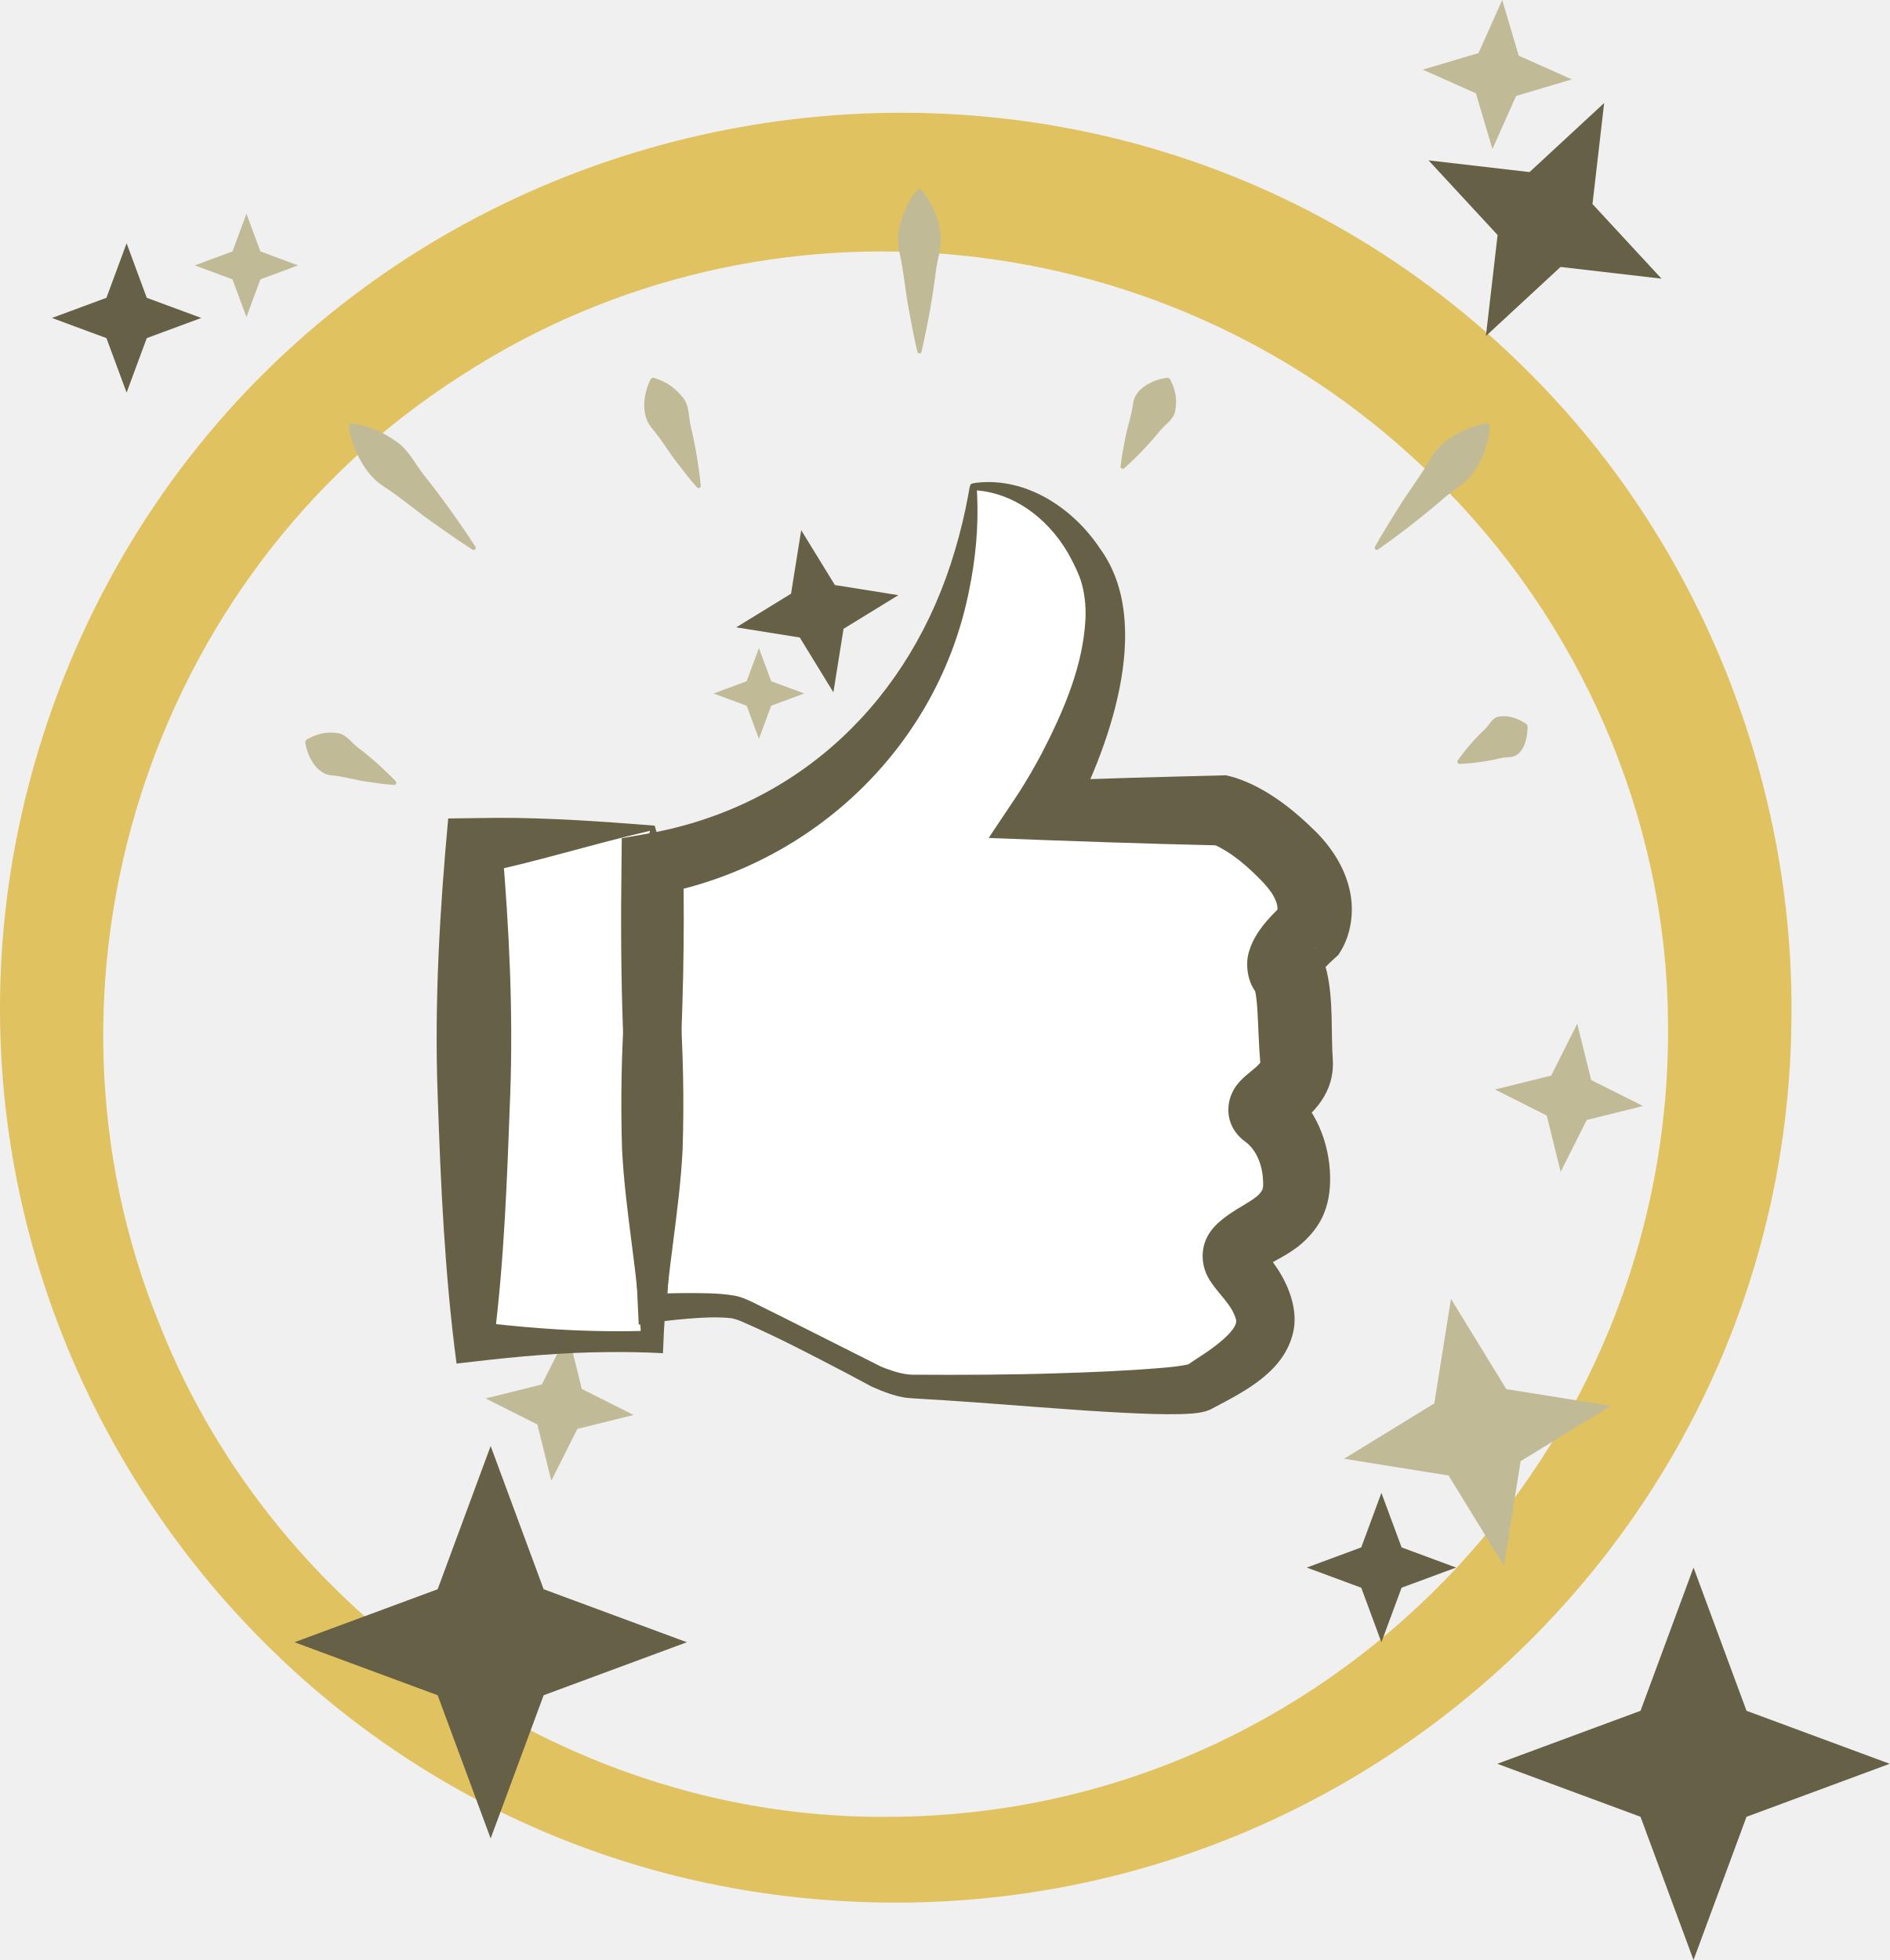
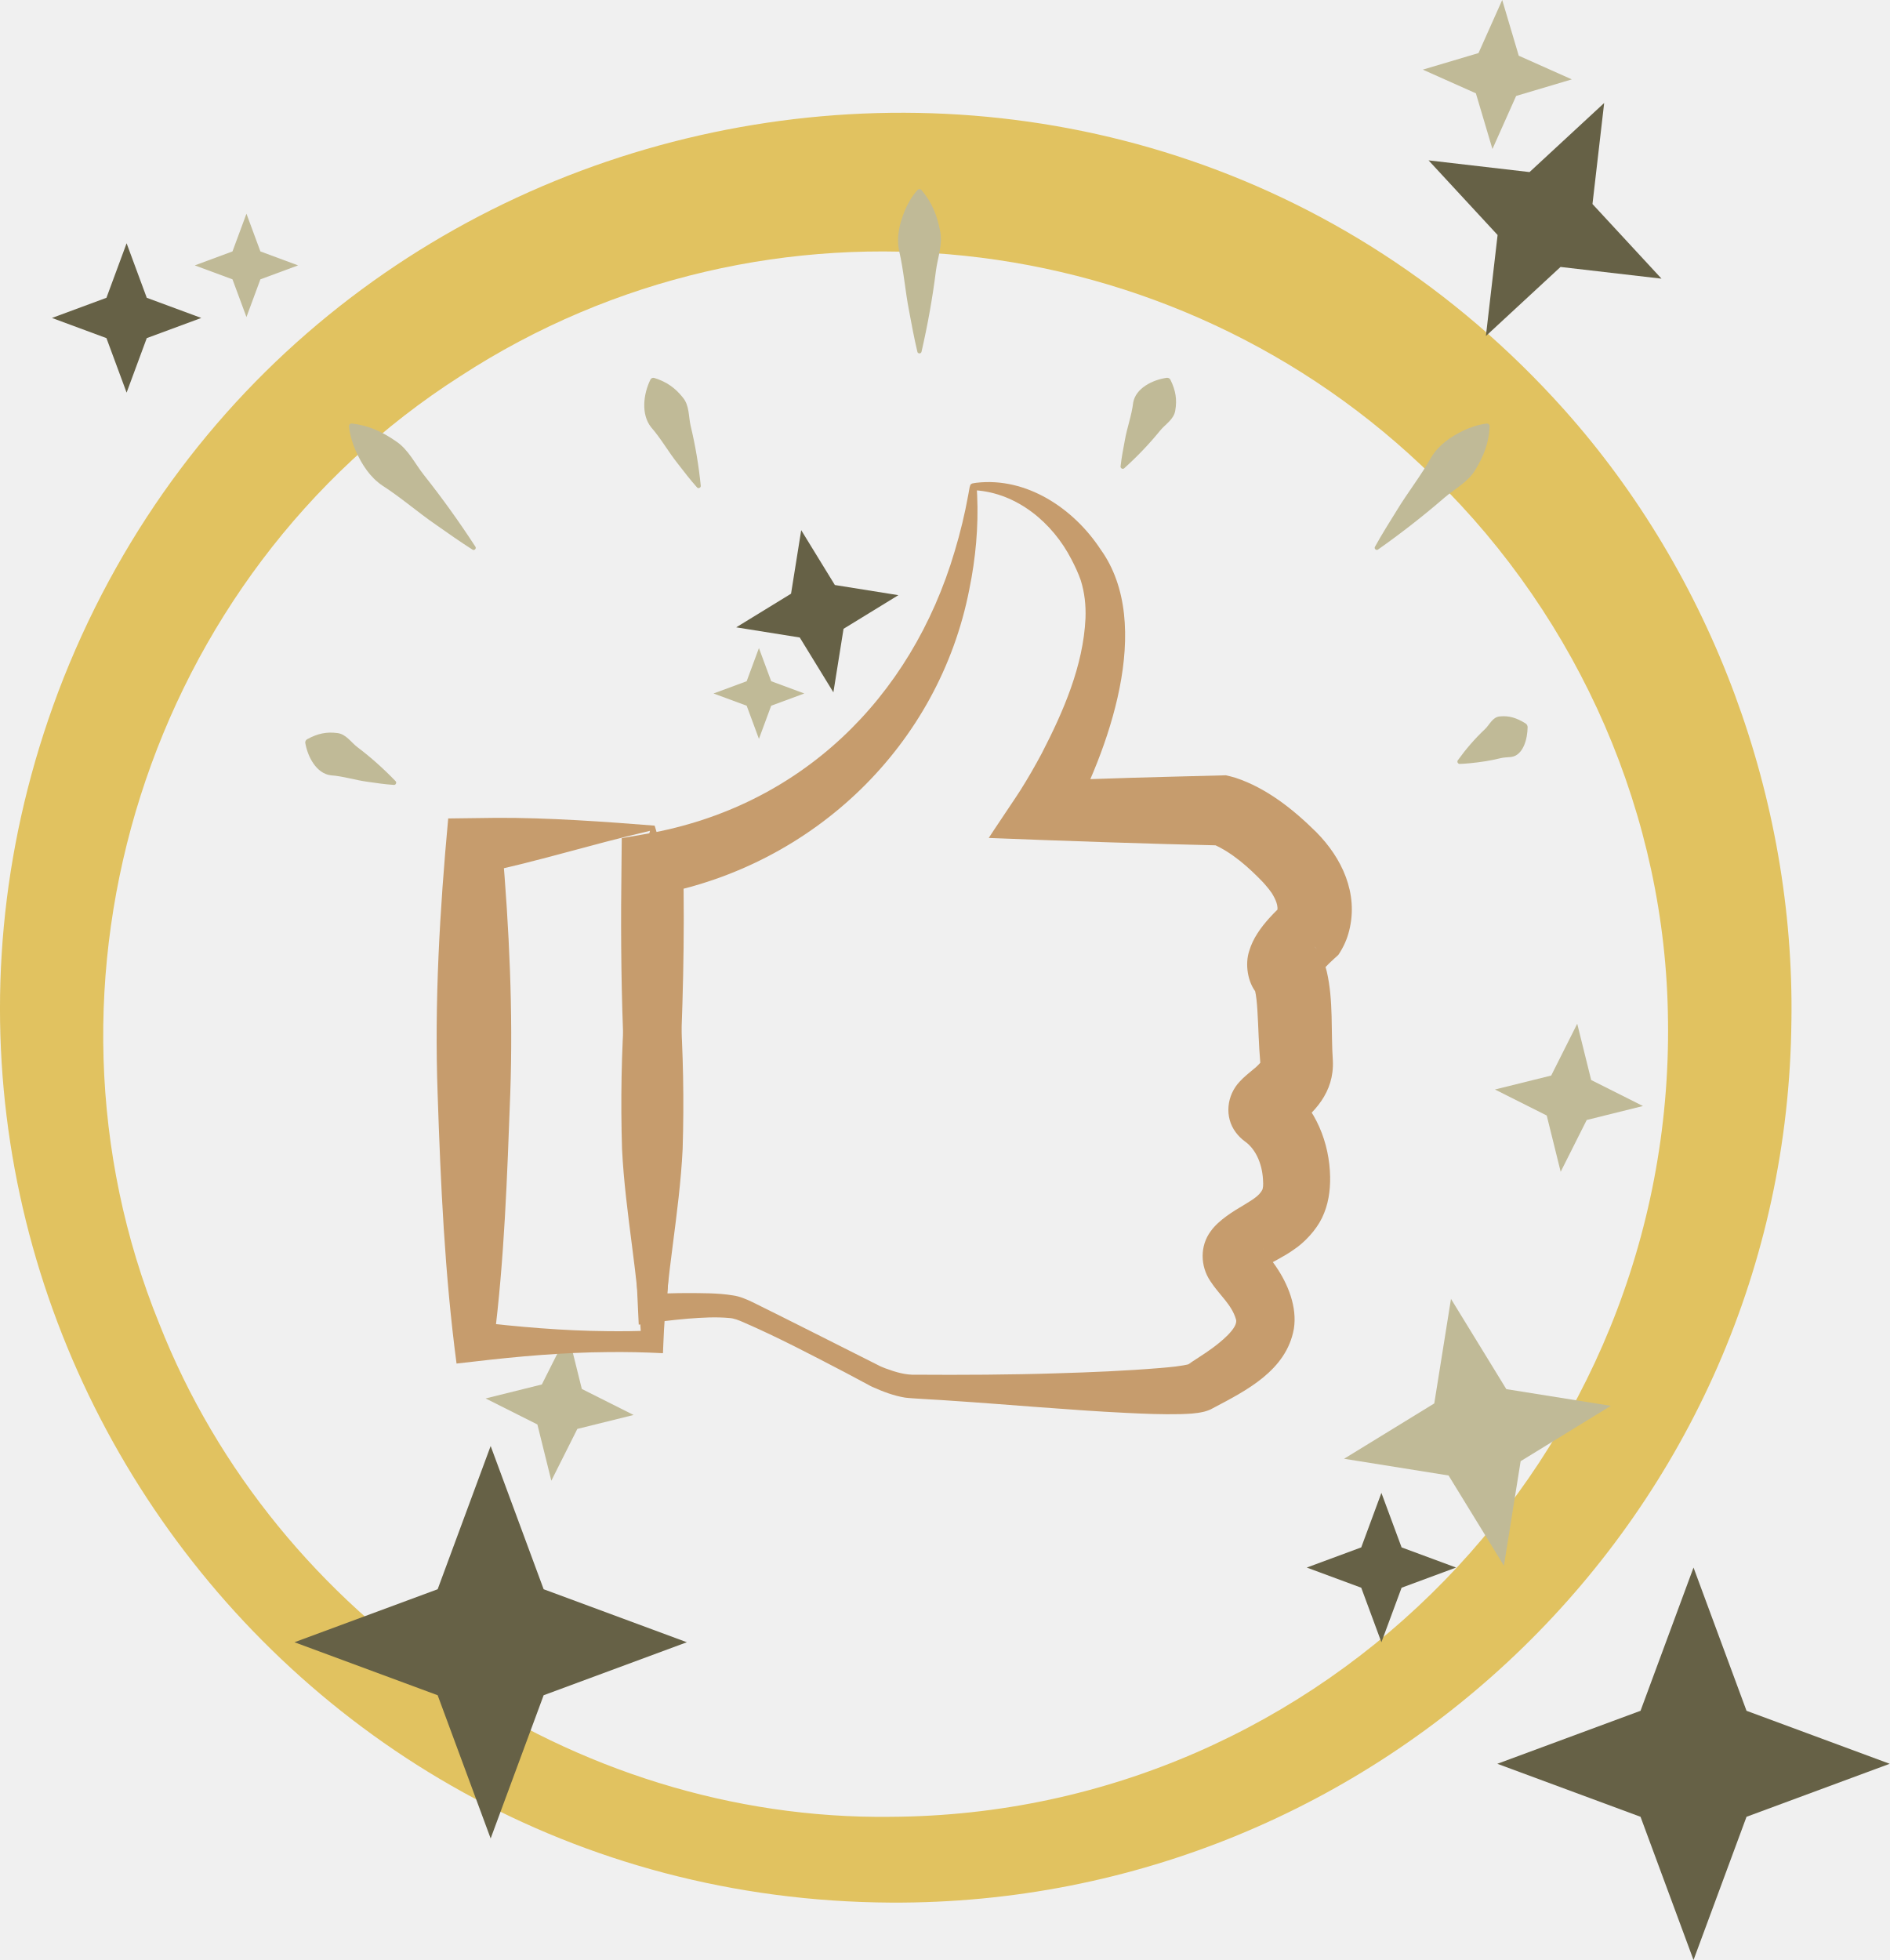
<svg xmlns="http://www.w3.org/2000/svg" id="Ebene_2" viewBox="0 0 872.58 904.93">
  <defs>
-     <style>.cls-1{fill:#fff;}.cls-2{fill:#c0ba97;}.cls-3{fill:#e1c260;}.cls-4{fill:#666146;}</style>
+     <style>.cls-1{fill:#c69c6d;}.cls-2{fill:#c0ba97;}.cls-3{fill:#e1c260;}.cls-4{fill:#666146;}</style>
  </defs>
  <g id="Circle">
    <path class="cls-3" d="M827.19,471.27c-2.17,227.21-189.51,408.44-415.85,407.16-291.1-1.56-488.81-294.74-381.98-565.39C142.5,28.63,518.01-39.5,722.42,189.32c68.36,76.62,106.28,179.54,104.78,281.95h0ZM770.2,471.27c-.84-94.27-40.8-185.1-108.07-250.79-119.96-118.47-307.95-138.95-449.58-46.79C68.51,265.68,9.1,452.74,73.55,611.18c53.59,136.18,191.28,229.49,337.8,227.64,200.85-1.08,361.44-167.48,358.86-367.55h0Z" />
    <polygon class="cls-4" points="226.56 667.62 251.03 733.75 317.16 758.22 251.03 782.69 226.56 848.81 202.09 782.69 135.97 758.22 202.09 733.75 226.56 667.62" />
    <polygon class="cls-4" points="781.99 723.74 806.46 789.87 872.58 814.34 806.46 838.81 781.99 904.93 757.52 838.81 691.39 814.34 757.52 789.87 781.99 723.74" />
    <polygon class="cls-4" points="637.87 689.27 647.19 714.43 672.35 723.74 647.19 733.05 637.87 758.22 628.56 733.05 603.4 723.74 628.56 714.43 637.87 689.27" />
    <polygon class="cls-2" points="670 599.7 695.55 641.36 743.81 649.07 702.16 674.63 694.44 722.89 668.88 681.23 620.63 673.51 662.28 647.96 670 599.7" />
    <polygon class="cls-4" points="58.46 112.32 67.77 137.49 92.94 146.8 67.77 156.11 58.46 181.27 49.15 156.11 23.99 146.8 49.15 137.49 58.46 112.32" />
    <polygon class="cls-2" points="113.8 98.67 120.24 116.08 137.65 122.53 120.24 128.97 113.8 146.38 107.35 128.97 89.94 122.53 107.35 116.08 113.8 98.67" />
    <polygon class="cls-2" points="689.14 68.8 681.49 43.08 656.99 32.15 682.71 24.5 693.65 0 701.29 25.72 725.79 36.65 700.08 44.3 689.14 68.8" />
    <polygon class="cls-4" points="686.12 155.14 691.52 108.5 659.64 74.04 706.27 79.45 740.73 47.56 735.33 94.2 767.21 128.66 720.58 123.25 686.12 155.14" />
  </g>
  <g id="Vector">
    <polygon class="cls-2" points="254.58 683.64 248.14 657.67 224.23 645.66 250.2 639.21 262.21 615.3 268.66 641.28 292.57 653.29 266.59 659.73 254.58 683.64" />
-     <path class="cls-1" d="M301.22,382.39v237.04h-82.37v-228.74l82.37-8.3ZM449.37,224.76c-.59,14-4.93,82.42-61.04,132.15-33.15,29.38-69.14,38.73-87.11,42.07v205.04s30.81-2.96,39.7,0c8.89,2.96,63.41,31.41,63.41,31.41,0,0,10.07,4.74,17.19,4.74s124.44,5.33,132.74,0c8.3-5.33,33.78-17.19,29.63-34.37-4.15-17.19-20.15-22.52-11.85-30.22,8.3-7.7,26.07-10.67,26.67-28.44.59-17.78-8.3-29.04-14.22-33.19-5.93-4.15,15.46-9.48,14.25-23.7s-.03-36.74-4.77-42.07c-4.74-5.33,10.67-18.37,10.67-18.37,0,0,9.48-14.81-8.89-33.78-18.37-18.96-31.41-21.83-31.41-21.83h-82.96s44.44-71.79,23.11-112.68c-21.33-40.89-55.11-36.74-55.11-36.74Z" />
-     <path class="cls-4" d="M302.29,381.21c.89,2.82,2.18,7.32,2.69,10.91.33,1.7.68,3.4.98,5.09,7.6,43.98,10.64,88.78,9.25,133.33-1.46,29.72-7.77,59.12-8.86,88.89,0,0-.23,5.34-.23,5.34-8.46-.43-17.05-.62-25.5-.51-20.66.15-41.26,1.97-61.78,4.38,0,0-8.03.91-8.03.91-5.48-41.35-7.33-82.9-8.73-124.49-1.53-42.42.98-84.91,4.88-127.18,5.49-.06,16.61-.21,22.12-.28,23.73-.15,50.97,1.83,73.2,3.6h0ZM300.15,383.58c-28.78,6.71-52.36,14.37-79.99,20.05,0,0,11.7-12.94,11.7-12.94,3.26,38.07,5.11,76.19,3.75,114.37-1.43,38.22-2.69,76.34-7.55,114.37,0,0-9.21-9.21-9.21-9.21,20.52,2.4,41.12,4.22,61.78,4.38,6.86.08,13.73,0,20.59-.3,0,0-5.13,5.13-5.13,5.13-1.09-29.77-7.39-59.17-8.86-88.89-1.39-44.55,1.65-89.35,9.25-133.33.3-1.7.64-3.4.98-5.09.76-2.92,1.85-4.91,2.69-8.54h0Z" />
-     <path class="cls-4" d="M450.54,225.85c.22.27.39.28.53.47,0,0,.03.47.03.47,0,0,.11,1.96.11,1.96.64,14.52-.7,29.07-3.62,43.32-14.06,72.08-71.77,127.29-143.77,140.9,0,0,11.63-13.99,11.63-13.99,1.61,68.45-4.02,136.74-7.62,205.04,0,0-7.24-6.58-7.24-6.58,5.59-.22,11.02-.42,16.56-.44,6.92.06,14.25-.08,21.3,1.09,3.09.42,6.18,1.75,8.95,3.07,16.87,8.3,41.4,20.77,58.28,29.23,1.03.58,2.18.97,3.27,1.42,4.53,1.67,9.14,3.08,13.92,2.89,20.34.15,44.56.03,64.89-.64,16.08-.47,32.18-1.14,48.12-2.46,4.52-.4,9.62-.8,13.81-1.93.02-.02.01-.03.02-.04,0,0,.05-.02-.14.02,0,0-.19.06-.19.06-.47.18-.96.4-1.38.68,3.68-2.59,8.19-5.27,11.68-7.87,3.22-2.35,12.36-9.4,11.03-13.39-1.97-6.86-7.71-11.27-11.82-17.61-4.69-6.97-4.89-16.29.19-23.1,3.69-5.16,10.57-9.28,15.44-12.16,3.51-2.2,6.91-4.01,8.43-7.06,0-.34.21-.53.19-.96,0-.2.11-.32.09-.58-.02-.43.03-.76.04-1.2,0,0-.03-.7-.03-.7-.13-7.13-2.75-14.78-8.49-18.84-1.57-1.16-2.98-2.54-4.14-4.13-5.34-7.12-4.16-17.12,1.84-23.43,1.72-1.94,4.73-4.37,6.41-5.75,1.17-.82,3.57-3.29,3.56-3.63-.19.26-.46,1.19-.4,1.64,0,0,.01.09,0-.06,0,0-.05-.58-.05-.58-.78-8.93-.85-16.35-1.37-24.65-.23-3.36-.47-6.41-1.15-9.25,0,0-.04-.12-.04-.12,0,0-.03-.12-.03-.12,0,0-.01,0-.01,0,.05.19.25.58.43.91.33.56.77,1.24,1.26,1.76.15.17-.1-.12-.24-.29l-.46-.57c-4.4-5.13-5.5-13.68-3.54-19.56,1.72-5.91,5.46-10.94,9.23-15.15,2.39-2.64,4.8-4.99,7.47-7.28,0,0-3.38,3.86-3.38,3.86-.53.84-.32.53-.52.89-.02.08-.02.05,0,.02.02,0,.03-.07.05-.13.8-3.02-.6-5.94-2.37-8.89-.83-1.22-1.88-2.57-2.89-3.7-.32-.39-.81-.97-1.16-1.32-6.77-7.05-14.3-13.72-22.81-17.49.02,0,0,0,.05,0l.38.08s3.48.38,3.48.38c-34.82-.78-72.98-2.1-107.79-3.48.55-1.01,14.52-21.67,14.63-22.04,3.49-5.51,6.75-11.22,9.83-16.98,10.01-19.36,19.19-40.47,20.21-62.35.23-6.02-.4-11.87-2.18-17.56-1.1-3.23-2.72-6.64-4.31-9.69-8.65-16.84-25.04-30.66-44.52-31.91,0,0-.34-.01-.34-.01,0,0-.16,0-.16,0,0,0-.04,0-.04,0,.01,0-.09,0,.02,0,.31-.04.67-.25.86-.5h0ZM448.19,223.68c.3-.28.77-.52,1.21-.55,0,0,.2-.04.2-.04,0,0,.4-.07.4-.07l.78-.12c23.2-2.74,44.94,11.81,57.34,30.64,25.26,34.94,3.34,93.73-15.15,127.82,0,0-11.6-20.83-11.6-20.83,11.95-.49,29.34-1.05,41.48-1.44,11.18-.25,31.98-.92,43.16-1.14,1.37.32,3.11.71,4.45,1.14,14.47,4.77,26.89,14.75,37.39,25.16,11.79,11.9,19.48,28.21,15.14,45.42-.99,4.03-2.62,7.61-5,11.2-2.67,2.43-5.82,5.17-7.94,7.99-.53.67-.7,1.17-.43.54,1.59-3.8,0-9.76-2.71-12.51,2.9,3.34,4.66,7.4,5.72,11.59,3.16,13.55,1.88,28.01,2.82,41.27.67,14.55-8.46,24.22-18.91,31.67,0,0-.15.12-.15.12,0,0-.08.06-.08.06,0,0,0,0,0-.02.71-.76,1.44-1.84,1.92-2.83,3.12-6.04,1.06-14.39-4.41-18.06,0,0,.36.27.36.27,0,0,.71.54.71.54,12.7,10.05,19.05,26.27,19.3,41.86.1,6.5-.85,13-3.74,18.92-2.74,5.71-8.15,11.42-12.89,14.56-4.93,3.59-10.42,5.91-14.75,8.74,0,0-.25.15-.25.15,0,0-.14.12-.14.12-.1.08-.2.15-.3.22-.09.06-.28.19-.13.06.07-.08.08-.13.28-.35.19-.25.35-.5.52-.77,1.37-2.26,1.73-5.83.71-8.07-.14-.28-.14-.31-.22-.42-.04-.05-.02-.02-.03,0,.06.09.07.14.16.28,1.6,2.46,3.54,4.64,5.79,7.98,5.52,8.06,9.87,18.71,8.24,28.77-3.45,19.2-21.97,28.49-37.37,36.6-1.2.75-2.76,1.27-4.06,1.62-3.96.94-7.21.99-10.89,1.13-8.44.19-16.78-.16-25.09-.57-25.18-1.2-56.1-4.01-81.32-5.65-3.02-.28-17.91-.99-20.79-1.4-5.23-.86-10.11-2.73-14.84-4.84,0,0-.51-.23-.51-.23,0,0-.26-.12-.26-.12,0,0-.24-.12-.24-.12,0,0-.13-.07-.13-.07-2.94-1.56-8.7-4.68-11.68-6.24-15.49-8.07-31.01-16.24-47.01-23.18-1.88-.83-4.31-1.83-6.4-1.95-6.35-.59-12.65-.21-19.2.3-7.51.64-15.3,1.59-22.71,2.76-1.89-45.26-5.81-90.46-7.27-135.74-.94-25.62-1.03-51.26-.69-76.89,0,0,.12-11.98.12-11.98,0,0,11.51-2.01,11.51-2.01,70.79-12.44,122.08-62.3,142.25-130.54,2.55-8.48,4.67-17.22,6.24-25.96,0,0,.34-1.89.34-1.89.13-.96.35-2.07.74-2.92h0Z" />
+     <path class="cls-1" d="M302.29,381.21c.89,2.82,2.18,7.32,2.69,10.91.33,1.7.68,3.4.98,5.09,7.6,43.98,10.64,88.78,9.25,133.33-1.46,29.72-7.77,59.12-8.86,88.89,0,0-.23,5.34-.23,5.34-8.46-.43-17.05-.62-25.5-.51-20.66.15-41.26,1.97-61.78,4.38,0,0-8.03.91-8.03.91-5.48-41.35-7.33-82.9-8.73-124.49-1.53-42.42.98-84.91,4.88-127.18,5.49-.06,16.61-.21,22.12-.28,23.73-.15,50.97,1.83,73.2,3.6h0ZM300.15,383.58c-28.78,6.71-52.36,14.37-79.99,20.05,0,0,11.7-12.94,11.7-12.94,3.26,38.07,5.11,76.19,3.75,114.37-1.43,38.22-2.69,76.34-7.55,114.37,0,0-9.21-9.21-9.21-9.21,20.52,2.4,41.12,4.22,61.78,4.38,6.86.08,13.73,0,20.59-.3,0,0-5.13,5.13-5.13,5.13-1.09-29.77-7.39-59.17-8.86-88.89-1.39-44.55,1.65-89.35,9.25-133.33.3-1.7.64-3.4.98-5.09.76-2.92,1.85-4.91,2.69-8.54h0Z" />
+     <path class="cls-1" d="M450.54,225.85c.22.27.39.28.53.47,0,0,.03.47.03.47,0,0,.11,1.96.11,1.96.64,14.52-.7,29.07-3.62,43.32-14.06,72.08-71.77,127.29-143.77,140.9,0,0,11.63-13.99,11.63-13.99,1.61,68.45-4.02,136.74-7.62,205.04,0,0-7.24-6.58-7.24-6.58,5.59-.22,11.02-.42,16.56-.44,6.92.06,14.25-.08,21.3,1.09,3.09.42,6.18,1.75,8.95,3.07,16.87,8.3,41.4,20.77,58.28,29.23,1.03.58,2.18.97,3.27,1.42,4.53,1.67,9.14,3.08,13.92,2.89,20.34.15,44.56.03,64.89-.64,16.08-.47,32.18-1.14,48.12-2.46,4.52-.4,9.62-.8,13.81-1.93.02-.02.01-.03.02-.04,0,0,.05-.02-.14.02,0,0-.19.06-.19.06-.47.18-.96.4-1.38.68,3.68-2.59,8.19-5.27,11.68-7.87,3.22-2.35,12.36-9.4,11.03-13.39-1.97-6.86-7.71-11.27-11.82-17.61-4.69-6.97-4.89-16.29.19-23.1,3.69-5.16,10.57-9.28,15.44-12.16,3.51-2.2,6.91-4.01,8.43-7.06,0-.34.21-.53.19-.96,0-.2.11-.32.09-.58-.02-.43.03-.76.04-1.2,0,0-.03-.7-.03-.7-.13-7.13-2.75-14.78-8.49-18.84-1.57-1.16-2.98-2.54-4.14-4.13-5.34-7.12-4.16-17.12,1.84-23.43,1.72-1.94,4.73-4.37,6.41-5.75,1.17-.82,3.57-3.29,3.56-3.63-.19.26-.46,1.19-.4,1.64,0,0,.01.09,0-.06,0,0-.05-.58-.05-.58-.78-8.93-.85-16.35-1.37-24.65-.23-3.36-.47-6.41-1.15-9.25,0,0-.04-.12-.04-.12,0,0-.03-.12-.03-.12,0,0-.01,0-.01,0,.05.19.25.58.43.91.33.56.77,1.24,1.26,1.76.15.17-.1-.12-.24-.29l-.46-.57c-4.4-5.13-5.5-13.68-3.54-19.56,1.72-5.91,5.46-10.94,9.23-15.15,2.39-2.64,4.8-4.99,7.47-7.28,0,0-3.38,3.86-3.38,3.86-.53.84-.32.53-.52.89-.02.08-.02.05,0,.02.02,0,.03-.07.05-.13.8-3.02-.6-5.94-2.37-8.89-.83-1.22-1.88-2.57-2.89-3.7-.32-.39-.81-.97-1.16-1.32-6.77-7.05-14.3-13.72-22.81-17.49.02,0,0,0,.05,0l.38.08s3.48.38,3.48.38c-34.82-.78-72.98-2.1-107.79-3.48.55-1.01,14.52-21.67,14.63-22.04,3.49-5.51,6.75-11.22,9.83-16.98,10.01-19.36,19.19-40.47,20.21-62.35.23-6.02-.4-11.87-2.18-17.56-1.1-3.23-2.72-6.64-4.31-9.69-8.65-16.84-25.04-30.66-44.52-31.91,0,0-.34-.01-.34-.01,0,0-.16,0-.16,0,0,0-.04,0-.04,0,.01,0-.09,0,.02,0,.31-.04.67-.25.86-.5h0ZM448.19,223.68c.3-.28.77-.52,1.21-.55,0,0,.2-.04.2-.04,0,0,.4-.07.4-.07l.78-.12c23.2-2.74,44.94,11.81,57.34,30.64,25.26,34.94,3.34,93.73-15.15,127.82,0,0-11.6-20.83-11.6-20.83,11.95-.49,29.34-1.05,41.48-1.44,11.18-.25,31.98-.92,43.16-1.14,1.37.32,3.11.71,4.45,1.14,14.47,4.77,26.89,14.75,37.39,25.16,11.79,11.9,19.48,28.21,15.14,45.42-.99,4.03-2.62,7.61-5,11.2-2.67,2.43-5.82,5.17-7.94,7.99-.53.67-.7,1.17-.43.54,1.59-3.8,0-9.76-2.71-12.51,2.9,3.34,4.66,7.4,5.72,11.59,3.16,13.55,1.88,28.01,2.82,41.27.67,14.55-8.46,24.22-18.91,31.67,0,0-.15.12-.15.12,0,0-.08.06-.08.06,0,0,0,0,0-.02.71-.76,1.44-1.84,1.92-2.83,3.12-6.04,1.06-14.39-4.41-18.06,0,0,.36.27.36.27,0,0,.71.54.71.54,12.7,10.05,19.05,26.27,19.3,41.86.1,6.5-.85,13-3.74,18.92-2.74,5.71-8.15,11.42-12.89,14.56-4.93,3.59-10.42,5.91-14.75,8.74,0,0-.25.15-.25.15,0,0-.14.12-.14.12-.1.08-.2.15-.3.22-.09.06-.28.19-.13.06.07-.08.08-.13.28-.35.19-.25.35-.5.52-.77,1.37-2.26,1.73-5.83.71-8.07-.14-.28-.14-.31-.22-.42-.04-.05-.02-.02-.03,0,.06.09.07.14.16.28,1.6,2.46,3.54,4.64,5.79,7.98,5.52,8.06,9.87,18.71,8.24,28.77-3.45,19.2-21.97,28.49-37.37,36.6-1.2.75-2.76,1.27-4.06,1.62-3.96.94-7.21.99-10.89,1.13-8.44.19-16.78-.16-25.09-.57-25.18-1.2-56.1-4.01-81.32-5.65-3.02-.28-17.91-.99-20.79-1.4-5.23-.86-10.11-2.73-14.84-4.84,0,0-.51-.23-.51-.23,0,0-.26-.12-.26-.12,0,0-.24-.12-.24-.12,0,0-.13-.07-.13-.07-2.94-1.56-8.7-4.68-11.68-6.24-15.49-8.07-31.01-16.24-47.01-23.18-1.88-.83-4.31-1.83-6.4-1.95-6.35-.59-12.65-.21-19.2.3-7.51.64-15.3,1.59-22.71,2.76-1.89-45.26-5.81-90.46-7.27-135.74-.94-25.62-1.03-51.26-.69-76.89,0,0,.12-11.98.12-11.98,0,0,11.51-2.01,11.51-2.01,70.79-12.44,122.08-62.3,142.25-130.54,2.55-8.48,4.67-17.22,6.24-25.96,0,0,.34-1.89.34-1.89.13-.96.35-2.07.74-2.92h0Z" />
    <polygon class="cls-2" points="350.44 299.22 356.1 314.52 371.39 320.18 356.1 325.83 350.44 341.13 344.78 325.83 329.48 320.18 344.78 314.52 350.44 299.22" />
    <polygon class="cls-4" points="369.96 244.78 385.5 270.1 414.83 274.79 389.51 290.32 384.82 319.65 369.29 294.33 339.95 289.64 365.27 274.11 369.96 244.78" />
    <polygon class="cls-2" points="720.65 541.01 714.21 515.03 690.3 503.02 716.27 496.58 728.29 472.67 734.73 498.64 758.64 510.65 732.67 517.1 720.65 541.01" />
    <path class="cls-2" d="M141.78,341.34c4.85-2.7,9.05-3.52,13.88-2.9,4.11.41,6.4,4.29,9.41,6.55,6.25,4.72,12.11,9.97,17.6,15.68.63.64.08,1.81-.81,1.72-4.05-.25-7.94-.84-11.85-1.4-5.94-.76-11.39-2.62-17.32-3.04-6.57-.87-10.58-8.4-11.72-14.89-.12-.7.23-1.38.81-1.72h0Z" />
    <path class="cls-2" d="M162.49,195.53c7.87.91,14.2,3.94,20.3,8.17,5.78,3.81,8.76,10.3,12.92,15.57,8.45,10.65,16.38,21.71,23.82,33.15.55.83-.48,1.92-1.34,1.35-5.81-3.68-11.37-7.62-16.94-11.53-8.45-5.82-16.06-12.51-24.67-18.04-5.8-3.94-9.49-9.73-12.36-16.13-1.42-3.33-2.61-6.89-3.06-11.19-.09-.76.58-1.43,1.34-1.35h0Z" />
    <path class="cls-2" d="M302.09,174.49c5.84,1.8,9.82,4.75,13.22,9.06,3.1,3.69,2.58,8.81,3.63,13.2,2.17,9.03,3.7,18.21,4.64,27.52.11.93-1.15,1.47-1.74.75-3.17-3.55-6-7.25-8.86-10.94-4.4-5.52-7.7-11.54-12.33-16.82-4.67-5.9-3.65-15.2-.3-22.02.33-.65,1.07-.95,1.74-.75h0Z" />
    <path class="cls-2" d="M425.51,87.76c4.87,5.71,7.22,11.82,8.55,18.67,1.39,6.3-1.11,12.5-1.9,18.67-1.57,12.53-3.81,24.97-6.65,37.33-.22.96-1.69.99-1.9,0-1.5-6.22-2.63-12.44-3.8-18.67-1.85-9.36-2.48-18.74-4.65-28-1.32-6.41.2-12.62,2.69-18.67,1.36-3.11,3.04-6.22,5.76-9.33.49-.57,1.41-.57,1.9,0h0Z" />
    <path class="cls-2" d="M540.44,175.31c2.49,5.02,3.1,9.32,2.25,14.18-.6,4.15-4.6,6.36-7.02,9.34-5.03,6.19-10.57,11.97-16.56,17.37-.66.62-1.81,0-1.68-.88.45-4.1,1.22-8.03,1.96-11.98,1.04-6,3.17-11.48,3.87-17.49,1.18-6.61,8.87-10.47,15.5-11.42.71-.09,1.37.28,1.68.88h0Z" />
    <path class="cls-2" d="M687.86,196.84c-.34,7.64-2.83,13.88-6.55,19.96-3.32,5.72-9.45,8.78-14.3,12.95-9.81,8.48-20.06,16.47-30.71,23.98-.8.59-1.93-.42-1.41-1.28,3.18-5.75,6.64-11.25,10.07-16.77,5.09-8.37,11.1-15.94,15.88-24.46,3.45-5.76,8.85-9.48,14.88-12.42,3.16-1.46,6.55-2.7,10.72-3.24.75-.1,1.44.52,1.41,1.28h0Z" />
    <path class="cls-2" d="M705.38,335.7c-.03,5.47-2.06,13.16-7.71,13.81-1.59.17-3.29.16-4.78.54-4.49,1.13-9.26,1.85-13.95,2.31-1.61.15-3.22.29-4.88.34-.85.05-1.41-.99-.91-1.67,3.7-5.15,7.92-10.05,12.49-14.34,2.17-2.02,3.52-5.66,6.92-5.92,4.22-.42,7.67.63,11.91,3.26.58.38.9,1.02.91,1.67h0Z" />
  </g>
</svg>
